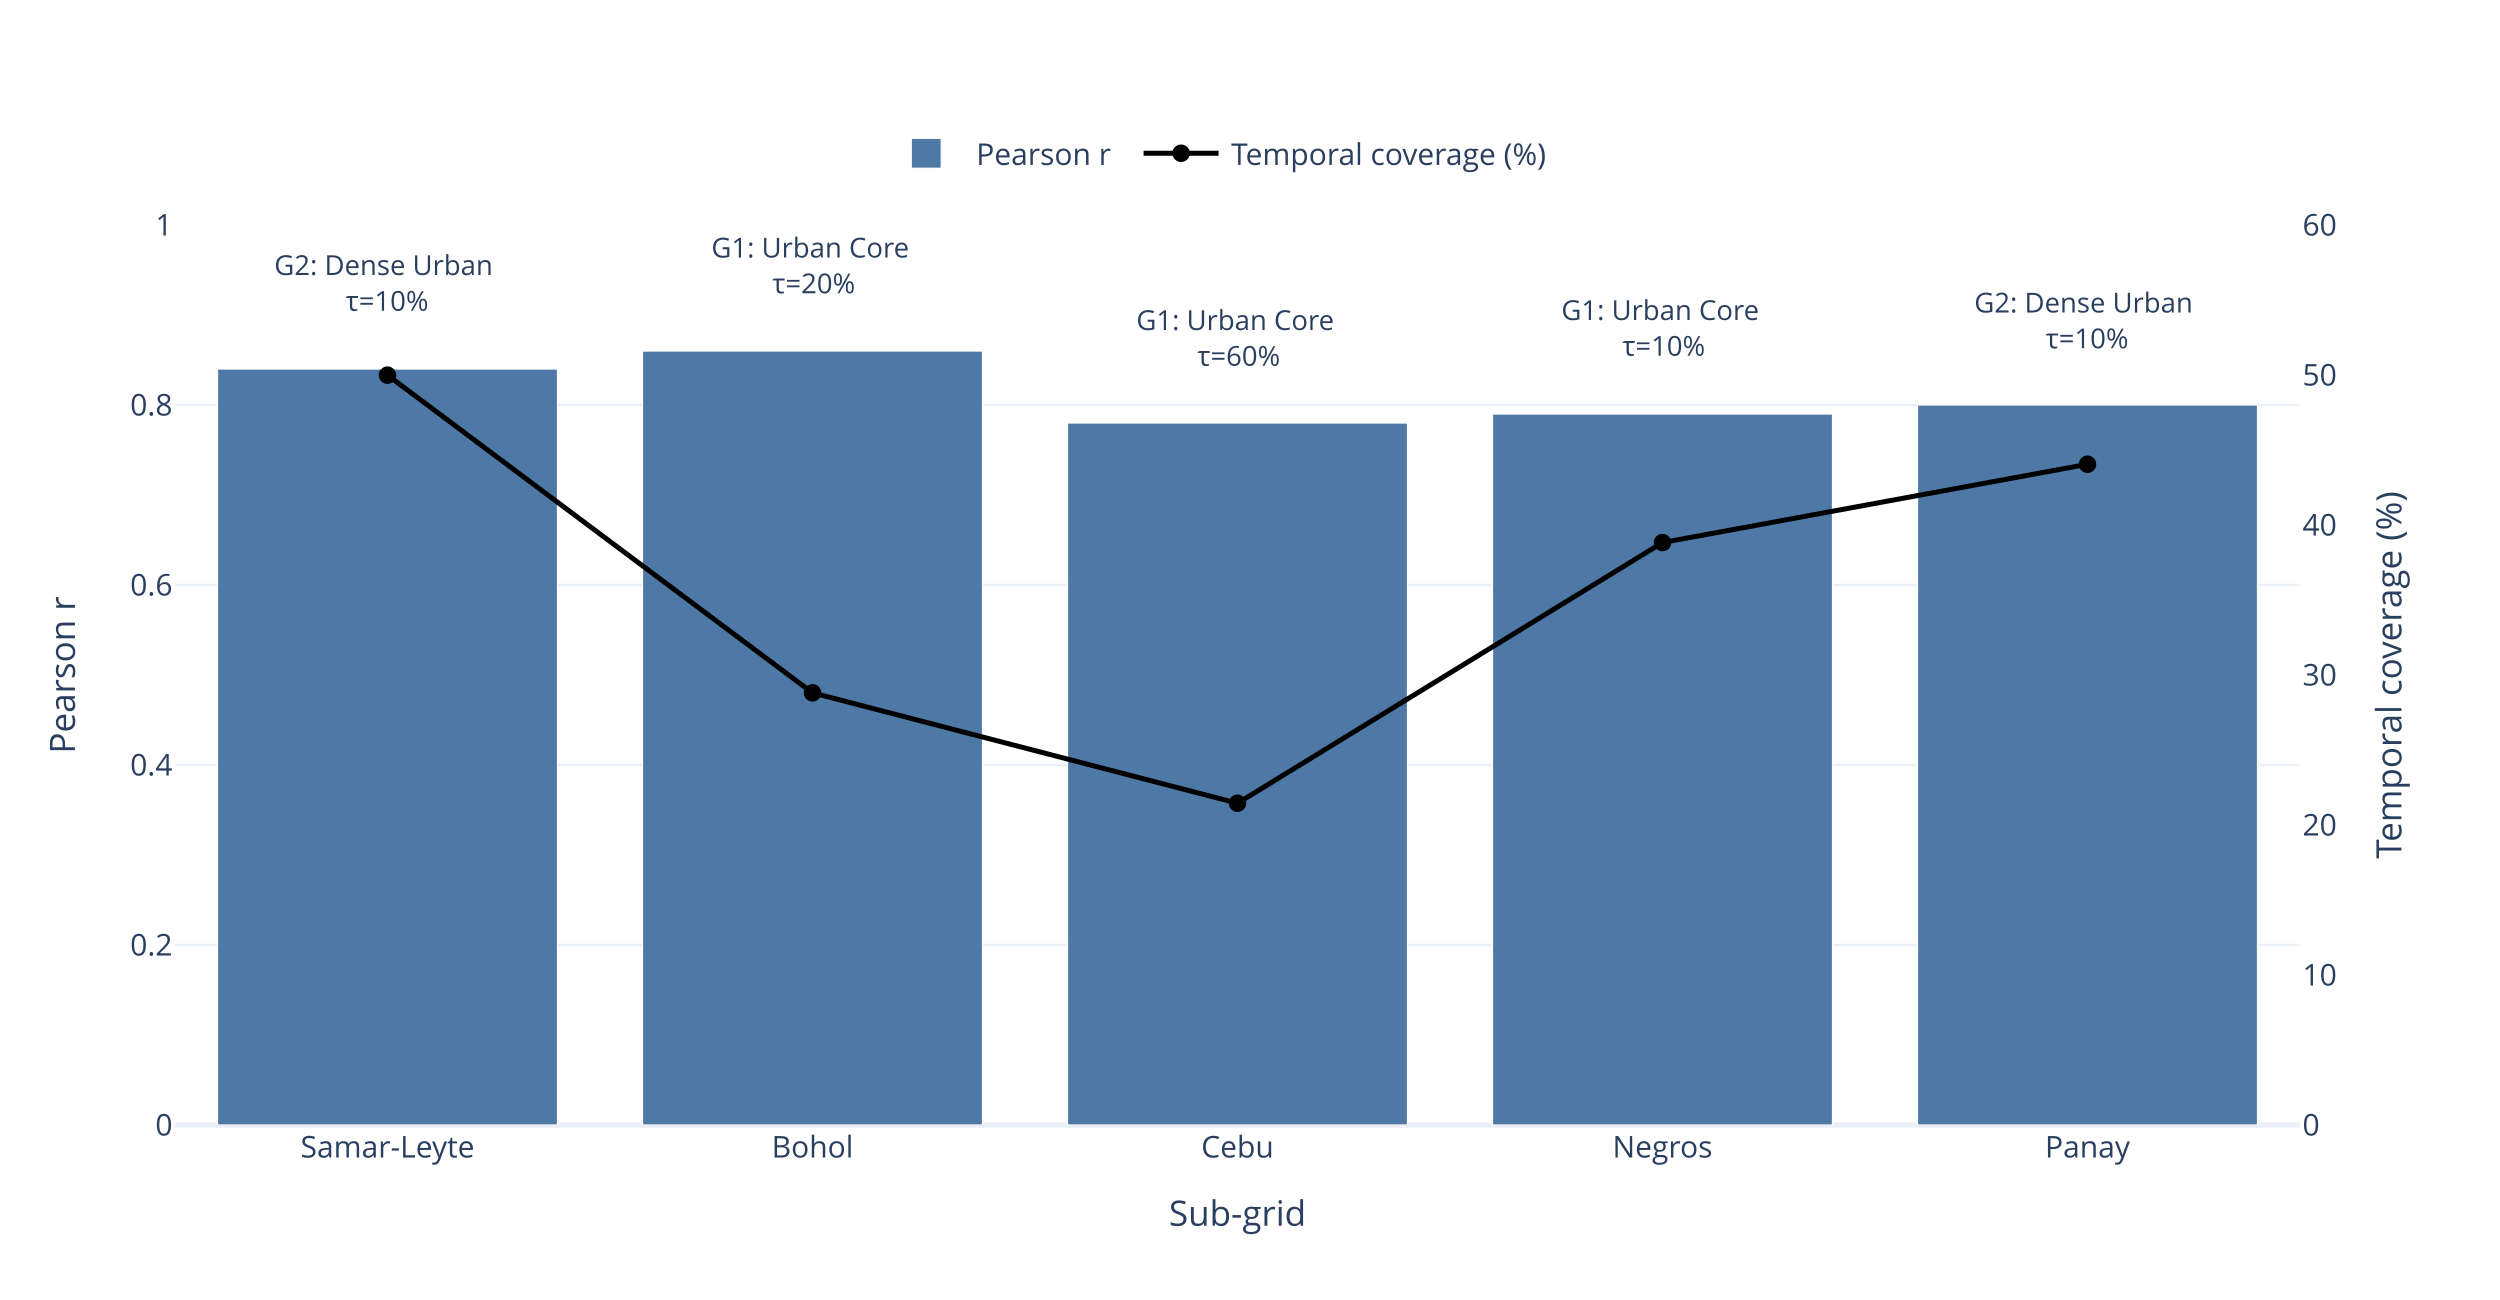
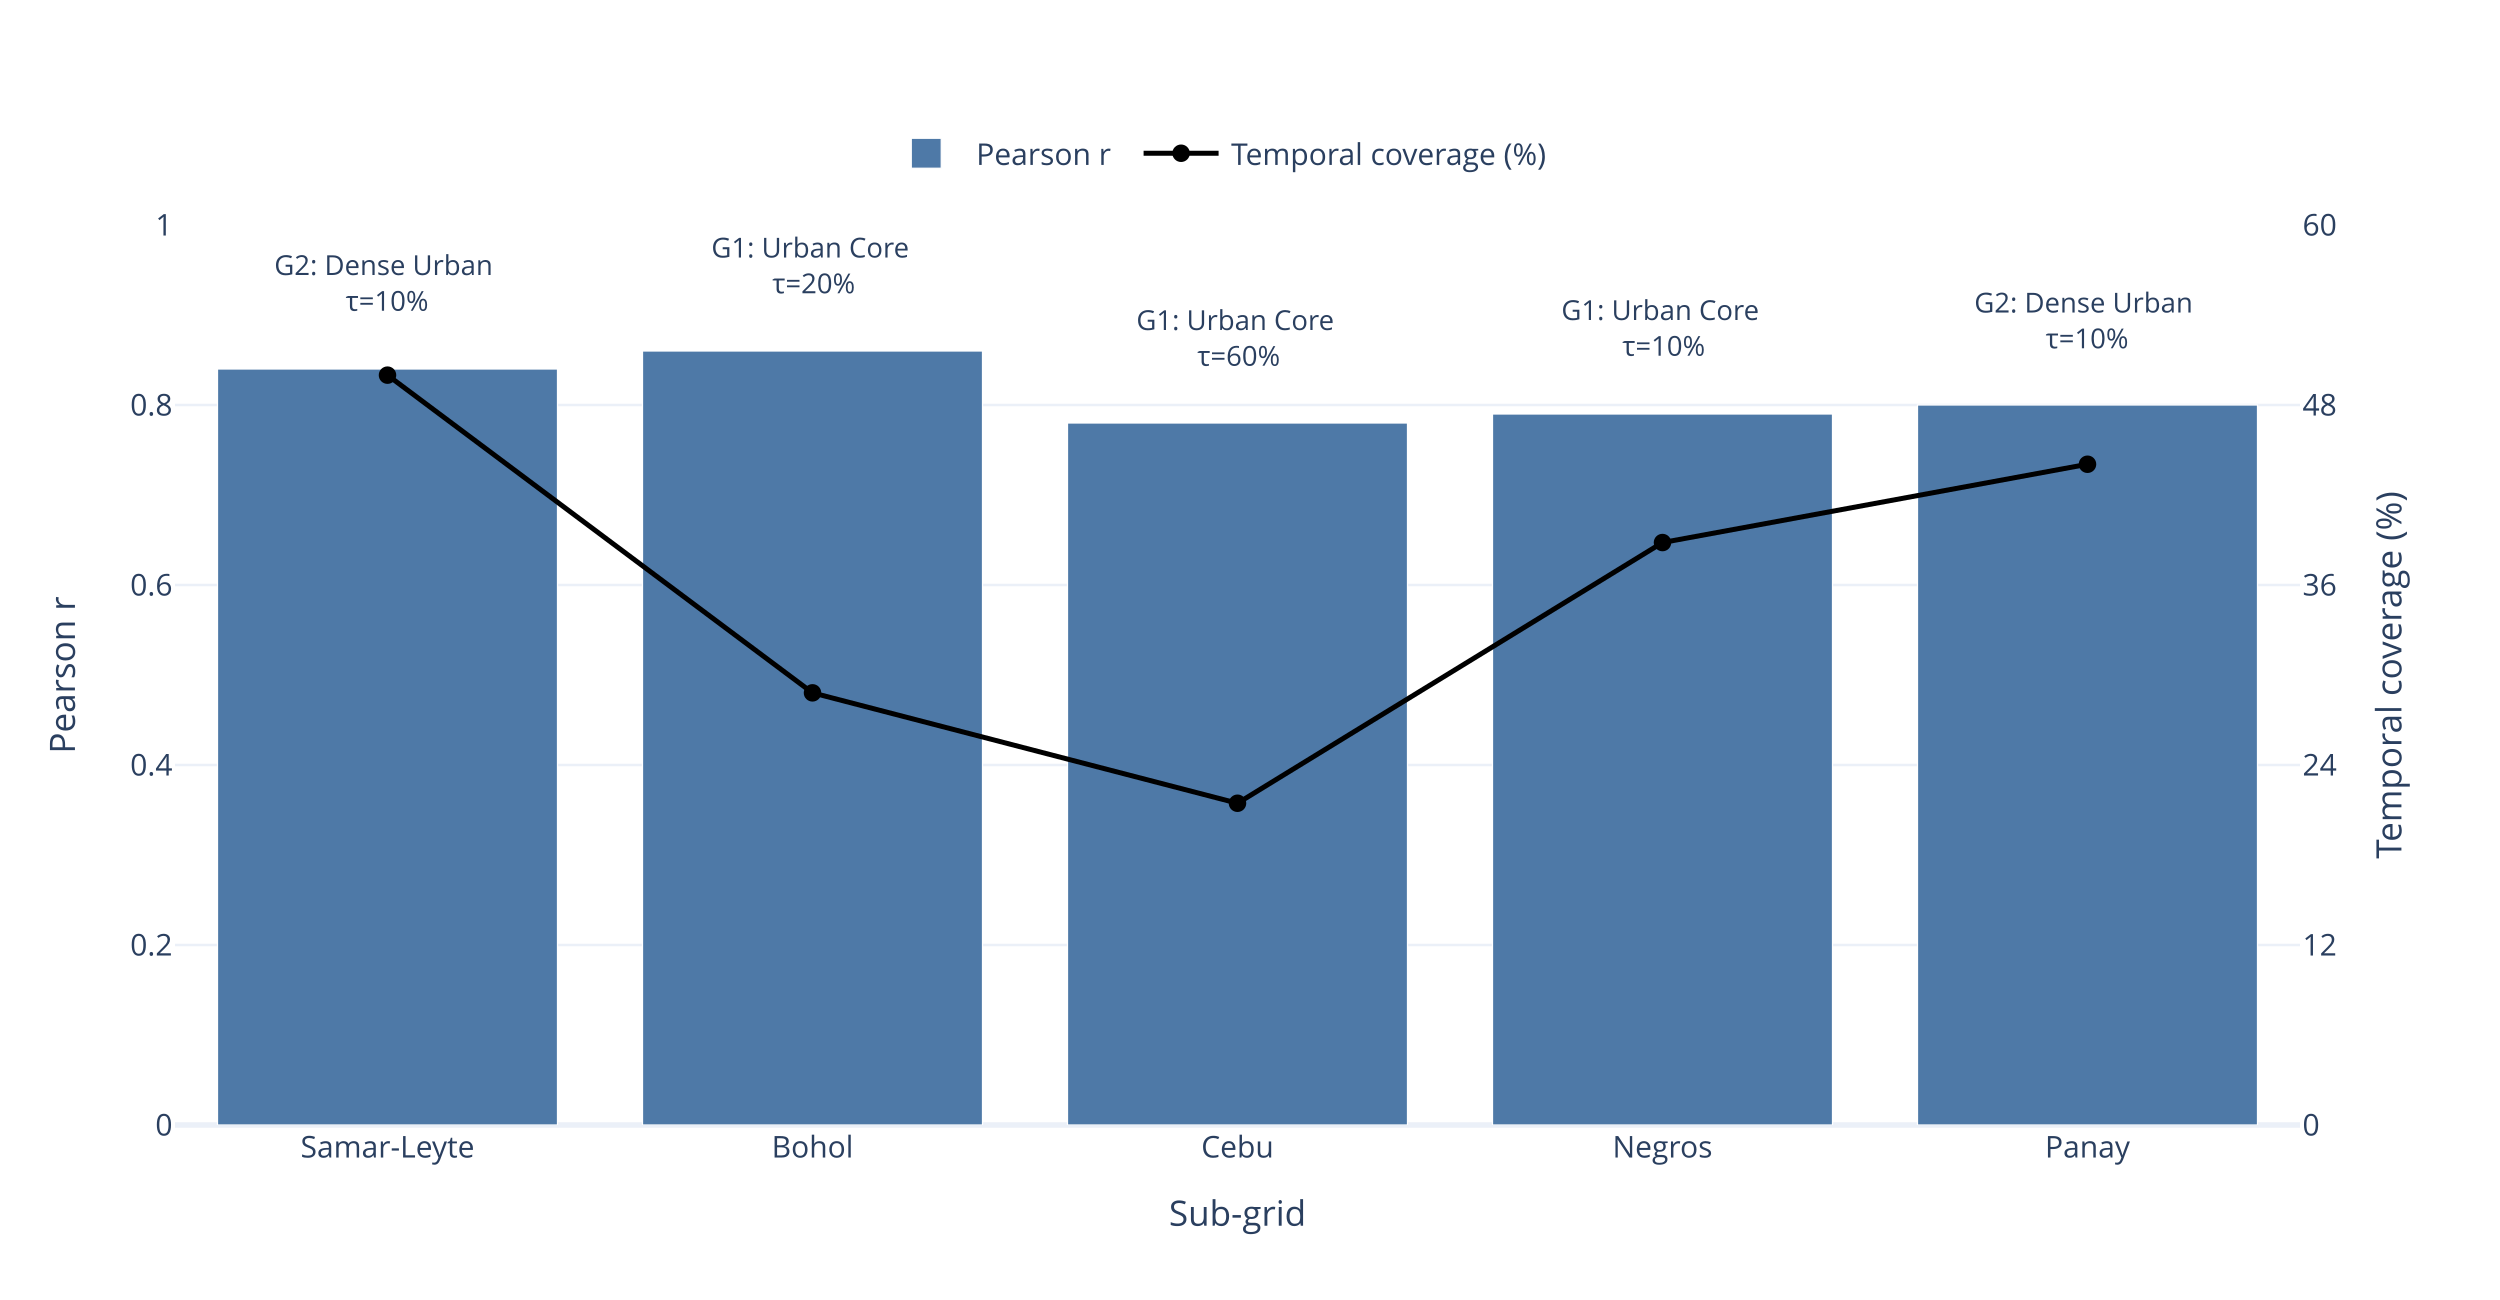
<svg xmlns="http://www.w3.org/2000/svg" class="main-svg" width="3000" height="1560" style="" viewBox="0 0 1000 520">
  <rect x="0" y="0" width="1000" height="520" style="fill: rgb(0, 0, 0); fill-opacity: 0;" />
-   <defs id="defs-35d990">
+   <defs id="defs-a504dd">
    <g class="clips">
-       <clipPath id="clip35d990xyplot" class="plotclip">
+       <clipPath id="clipa504ddxyplot" class="plotclip">
        <rect width="850" height="360" />
      </clipPath>
-       <clipPath id="clip35d990xy2plot" class="plotclip">
+       <clipPath id="clipa504ddxy2plot" class="plotclip">
        <rect width="850" height="360" />
      </clipPath>
-       <clipPath class="axesclip" id="clip35d990x">
+       <clipPath class="axesclip" id="clipa504ddx">
        <rect x="70" y="0" width="850" height="520" />
      </clipPath>
-       <clipPath class="axesclip" id="clip35d990y">
+       <clipPath class="axesclip" id="clipa504ddy">
        <rect x="0" y="90" width="1000" height="360" />
      </clipPath>
-       <clipPath class="axesclip" id="clip35d990xy">
+       <clipPath class="axesclip" id="clipa504ddxy">
        <rect x="70" y="90" width="850" height="360" />
      </clipPath>
-       <clipPath class="axesclip" id="clip35d990y2">
+       <clipPath class="axesclip" id="clipa504ddy2">
        <rect x="0" y="90" width="1000" height="360" />
      </clipPath>
-       <clipPath class="axesclip" id="clip35d990xy2">
+       <clipPath class="axesclip" id="clipa504ddxy2">
        <rect x="70" y="90" width="850" height="360" />
      </clipPath>
    </g>
    <g class="gradients" />
    <g class="patterns" />
  </defs>
  <g class="bglayer">
    <rect class="bg" x="70" y="90" width="850" height="360" style="fill: rgb(255, 255, 255); fill-opacity: 1; stroke-width: 0;" />
  </g>
  <g class="layer-below">
    <g class="imagelayer" />
    <g class="shapelayer" />
  </g>
  <g class="cartesianlayer">
    <g class="subplot xy">
      <g class="layer-subplot">
        <g class="shapelayer" />
        <g class="imagelayer" />
      </g>
      <g class="minor-gridlayer">
        <g class="x" />
        <g class="y" />
        <g class="y2" />
      </g>
      <g class="gridlayer">
        <g class="x" />
        <g class="y">
          <path class="ygrid crisp" transform="translate(0,378)" d="M70,0h850" style="stroke: rgb(235, 240, 248); stroke-opacity: 1; stroke-width: 1px;" />
          <path class="ygrid crisp" transform="translate(0,306)" d="M70,0h850" style="stroke: rgb(235, 240, 248); stroke-opacity: 1; stroke-width: 1px;" />
          <path class="ygrid crisp" transform="translate(0,234)" d="M70,0h850" style="stroke: rgb(235, 240, 248); stroke-opacity: 1; stroke-width: 1px;" />
          <path class="ygrid crisp" transform="translate(0,162)" d="M70,0h850" style="stroke: rgb(235, 240, 248); stroke-opacity: 1; stroke-width: 1px;" />
        </g>
        <g class="y2" />
      </g>
      <g class="zerolinelayer">
        <path class="yzl zl crisp" transform="translate(0,450)" d="M70,0h850" style="stroke: rgb(235, 240, 248); stroke-opacity: 1; stroke-width: 2px;" />
        <path class="y2zl zl crisp" transform="translate(0,450)" d="M70,0h850" style="stroke: rgb(235, 240, 248); stroke-opacity: 1; stroke-width: 2px;" />
      </g>
      <g class="layer-between">
        <g class="shapelayer" />
        <g class="imagelayer" />
      </g>
      <path class="xlines-below" />
      <path class="ylines-below" />
      <g class="overlines-below">
        <path class="xy2-x" />
        <path class="xy2-y" />
      </g>
      <g class="xaxislayer-below" />
      <g class="yaxislayer-below" />
      <g class="overaxes-below">
        <g class="xy2-x" />
        <g class="xy2-y" />
      </g>
      <g class="overplot">
-         <g class="xy" transform="translate(70,90)" clip-path="url(#clip35d990xyplot)">
+         <g class="xy" transform="translate(70,90)" clip-path="url(#clipa504ddxyplot)">
          <g class="barlayer mlayer">
            <g class="trace bars" style="opacity: 1;">
              <g class="points">
                <g class="point">
                  <path d="M17,360V57.6H153V360Z" style="vector-effect: none; opacity: 1; stroke-width: 0.5px; fill: rgb(78, 121, 167); fill-opacity: 1; stroke: rgb(255, 255, 255); stroke-opacity: 1;" />
                </g>
                <g class="point">
                  <path d="M187,360V50.4H323V360Z" style="vector-effect: none; opacity: 1; stroke-width: 0.5px; fill: rgb(78, 121, 167); fill-opacity: 1; stroke: rgb(255, 255, 255); stroke-opacity: 1;" />
                </g>
                <g class="point">
                  <path d="M357,360V79.2H493V360Z" style="vector-effect: none; opacity: 1; stroke-width: 0.5px; fill: rgb(78, 121, 167); fill-opacity: 1; stroke: rgb(255, 255, 255); stroke-opacity: 1;" />
                </g>
                <g class="point">
                  <path d="M527,360V75.6H663V360Z" style="vector-effect: none; opacity: 1; stroke-width: 0.5px; fill: rgb(78, 121, 167); fill-opacity: 1; stroke: rgb(255, 255, 255); stroke-opacity: 1;" />
                </g>
                <g class="point">
                  <path d="M697,360V72H833V360Z" style="vector-effect: none; opacity: 1; stroke-width: 0.5px; fill: rgb(78, 121, 167); fill-opacity: 1; stroke: rgb(255, 255, 255); stroke-opacity: 1;" />
                </g>
              </g>
            </g>
          </g>
        </g>
-         <g class="xy2" transform="translate(70,90)" clip-path="url(#clip35d990xy2plot)">
+         <g class="xy2" transform="translate(70,90)" clip-path="url(#clipa504ddxy2plot)">
          <g class="scatterlayer mlayer">
-             <g class="trace scatter trace733765" style="stroke-miterlimit: 2; opacity: 1;">
+             <g class="trace scatter trace319e73" style="stroke-miterlimit: 2; opacity: 1;">
              <g class="fills" />
              <g class="errorbars" />
              <g class="lines">
                <path class="js-line" d="M85,60.06L255,187.14L425,231.3L595,127.02L765,95.7" style="vector-effect: none; fill: none; stroke: rgb(0, 0, 0); stroke-opacity: 1; stroke-width: 2px; opacity: 1;" />
              </g>
              <g class="points">
                <path class="point" transform="translate(85,60.06)" d="M3.5,0A3.5,3.5 0 1,1 0,-3.5A3.5,3.5 0 0,1 3.5,0Z" style="opacity: 1; stroke-width: 0px; fill: rgb(0, 0, 0); fill-opacity: 1;" />
                <path class="point" transform="translate(255,187.14)" d="M3.5,0A3.5,3.5 0 1,1 0,-3.5A3.5,3.5 0 0,1 3.5,0Z" style="opacity: 1; stroke-width: 0px; fill: rgb(0, 0, 0); fill-opacity: 1;" />
                <path class="point" transform="translate(425,231.3)" d="M3.5,0A3.5,3.5 0 1,1 0,-3.5A3.5,3.5 0 0,1 3.5,0Z" style="opacity: 1; stroke-width: 0px; fill: rgb(0, 0, 0); fill-opacity: 1;" />
                <path class="point" transform="translate(595,127.02)" d="M3.5,0A3.5,3.5 0 1,1 0,-3.5A3.5,3.5 0 0,1 3.5,0Z" style="opacity: 1; stroke-width: 0px; fill: rgb(0, 0, 0); fill-opacity: 1;" />
                <path class="point" transform="translate(765,95.7)" d="M3.5,0A3.5,3.5 0 1,1 0,-3.5A3.5,3.5 0 0,1 3.5,0Z" style="opacity: 1; stroke-width: 0px; fill: rgb(0, 0, 0); fill-opacity: 1;" />
              </g>
              <g class="text" />
            </g>
          </g>
        </g>
      </g>
      <g class="zerolinelayer-above" />
      <path class="xlines-above crisp" d="M0,0" style="fill: none;" />
      <path class="ylines-above crisp" d="M0,0" style="fill: none;" />
      <g class="overlines-above">
        <path class="xy2-x crisp" d="M0,0" style="fill: none;" />
        <path class="xy2-y crisp" d="M0,0" style="fill: none;" />
      </g>
      <g class="xaxislayer-above">
        <g class="xtick">
          <text text-anchor="middle" x="0" y="463" transform="translate(155,0)" style="font-family: 'Open Sans', verdana, arial, sans-serif; font-size: 12px; fill: rgb(42, 63, 95); fill-opacity: 1; white-space: pre;">Samar-Leyte</text>
        </g>
        <g class="xtick">
          <text text-anchor="middle" x="0" y="463" transform="translate(325,0)" style="font-family: 'Open Sans', verdana, arial, sans-serif; font-size: 12px; fill: rgb(42, 63, 95); fill-opacity: 1; white-space: pre;">Bohol</text>
        </g>
        <g class="xtick">
          <text text-anchor="middle" x="0" y="463" transform="translate(495,0)" style="font-family: 'Open Sans', verdana, arial, sans-serif; font-size: 12px; fill: rgb(42, 63, 95); fill-opacity: 1; white-space: pre;">Cebu</text>
        </g>
        <g class="xtick">
          <text text-anchor="middle" x="0" y="463" transform="translate(665,0)" style="font-family: 'Open Sans', verdana, arial, sans-serif; font-size: 12px; fill: rgb(42, 63, 95); fill-opacity: 1; white-space: pre;">Negros</text>
        </g>
        <g class="xtick">
          <text text-anchor="middle" x="0" y="463" transform="translate(835,0)" style="font-family: 'Open Sans', verdana, arial, sans-serif; font-size: 12px; fill: rgb(42, 63, 95); fill-opacity: 1; white-space: pre;">Panay</text>
        </g>
      </g>
      <g class="yaxislayer-above">
        <g class="ytick">
          <text text-anchor="end" x="69" y="4.2" transform="translate(0,450)" style="font-family: 'Open Sans', verdana, arial, sans-serif; font-size: 12px; fill: rgb(42, 63, 95); fill-opacity: 1; white-space: pre;">0</text>
        </g>
        <g class="ytick">
          <text text-anchor="end" x="69" y="4.2" style="font-family: 'Open Sans', verdana, arial, sans-serif; font-size: 12px; fill: rgb(42, 63, 95); fill-opacity: 1; white-space: pre;" transform="translate(0,378)">0.2</text>
        </g>
        <g class="ytick">
          <text text-anchor="end" x="69" y="4.2" style="font-family: 'Open Sans', verdana, arial, sans-serif; font-size: 12px; fill: rgb(42, 63, 95); fill-opacity: 1; white-space: pre;" transform="translate(0,306)">0.4</text>
        </g>
        <g class="ytick">
          <text text-anchor="end" x="69" y="4.2" style="font-family: 'Open Sans', verdana, arial, sans-serif; font-size: 12px; fill: rgb(42, 63, 95); fill-opacity: 1; white-space: pre;" transform="translate(0,234)">0.6</text>
        </g>
        <g class="ytick">
          <text text-anchor="end" x="69" y="4.2" style="font-family: 'Open Sans', verdana, arial, sans-serif; font-size: 12px; fill: rgb(42, 63, 95); fill-opacity: 1; white-space: pre;" transform="translate(0,162)">0.8</text>
        </g>
        <g class="ytick">
          <text text-anchor="end" x="69" y="4.2" style="font-family: 'Open Sans', verdana, arial, sans-serif; font-size: 12px; fill: rgb(42, 63, 95); fill-opacity: 1; white-space: pre;" transform="translate(0,90)">1</text>
        </g>
      </g>
      <g class="overaxes-above">
        <g class="xy2-x" />
        <g class="xy2-y">
          <g class="y2tick">
            <text text-anchor="start" x="921" y="4.2" transform="translate(0,450)" style="font-family: 'Open Sans', verdana, arial, sans-serif; font-size: 12px; fill: rgb(42, 63, 95); fill-opacity: 1; white-space: pre;">0</text>
          </g>
          <g class="y2tick">
-             <text text-anchor="start" x="921" y="4.2" style="font-family: 'Open Sans', verdana, arial, sans-serif; font-size: 12px; fill: rgb(42, 63, 95); fill-opacity: 1; white-space: pre;" transform="translate(0,390)">10</text>
-           </g>
-           <g class="y2tick">
-             <text text-anchor="start" x="921" y="4.2" style="font-family: 'Open Sans', verdana, arial, sans-serif; font-size: 12px; fill: rgb(42, 63, 95); fill-opacity: 1; white-space: pre;" transform="translate(0,330)">20</text>
-           </g>
-           <g class="y2tick">
-             <text text-anchor="start" x="921" y="4.2" style="font-family: 'Open Sans', verdana, arial, sans-serif; font-size: 12px; fill: rgb(42, 63, 95); fill-opacity: 1; white-space: pre;" transform="translate(0,270)">30</text>
-           </g>
-           <g class="y2tick">
-             <text text-anchor="start" x="921" y="4.2" style="font-family: 'Open Sans', verdana, arial, sans-serif; font-size: 12px; fill: rgb(42, 63, 95); fill-opacity: 1; white-space: pre;" transform="translate(0,210)">40</text>
-           </g>
-           <g class="y2tick">
-             <text text-anchor="start" x="921" y="4.2" style="font-family: 'Open Sans', verdana, arial, sans-serif; font-size: 12px; fill: rgb(42, 63, 95); fill-opacity: 1; white-space: pre;" transform="translate(0,150)">50</text>
+             <text text-anchor="start" x="921" y="4.2" style="font-family: 'Open Sans', verdana, arial, sans-serif; font-size: 12px; fill: rgb(42, 63, 95); fill-opacity: 1; white-space: pre;" transform="translate(0,378)">12</text>
+           </g>
+           <g class="y2tick">
+             <text text-anchor="start" x="921" y="4.2" style="font-family: 'Open Sans', verdana, arial, sans-serif; font-size: 12px; fill: rgb(42, 63, 95); fill-opacity: 1; white-space: pre;" transform="translate(0,306)">24</text>
+           </g>
+           <g class="y2tick">
+             <text text-anchor="start" x="921" y="4.2" style="font-family: 'Open Sans', verdana, arial, sans-serif; font-size: 12px; fill: rgb(42, 63, 95); fill-opacity: 1; white-space: pre;" transform="translate(0,234)">36</text>
+           </g>
+           <g class="y2tick">
+             <text text-anchor="start" x="921" y="4.2" style="font-family: 'Open Sans', verdana, arial, sans-serif; font-size: 12px; fill: rgb(42, 63, 95); fill-opacity: 1; white-space: pre;" transform="translate(0,162)">48</text>
          </g>
          <g class="y2tick">
            <text text-anchor="start" x="921" y="4.2" style="font-family: 'Open Sans', verdana, arial, sans-serif; font-size: 12px; fill: rgb(42, 63, 95); fill-opacity: 1; white-space: pre;" transform="translate(0,90)">60</text>
          </g>
        </g>
      </g>
    </g>
    <g class="subplot xy2" />
  </g>
  <g class="polarlayer" />
  <g class="smithlayer" />
  <g class="ternarylayer" />
  <g class="geolayer" />
  <g class="funnelarealayer" />
  <g class="pielayer" />
  <g class="iciclelayer" />
  <g class="treemaplayer" />
  <g class="sunburstlayer" />
  <g class="glimages" />
-   <defs id="topdefs-35d990">
+   <defs id="topdefs-a504dd">
    <g class="clips" />
-     <clipPath id="legend35d990">
+     <clipPath id="legenda504dd">
      <rect width="289" height="29" x="0" y="0" />
    </clipPath>
  </defs>
  <g class="layer-above">
    <g class="imagelayer" />
    <g class="shapelayer" />
  </g>
  <g class="infolayer">
    <g class="legend" pointer-events="all" transform="translate(350.5,46.8)">
      <rect class="bg" shape-rendering="crispEdges" style="stroke: rgb(68, 68, 68); stroke-opacity: 1; fill: rgb(0, 0, 0); fill-opacity: 0; stroke-width: 0px;" width="289" height="29" x="0" y="0" />
-       <g class="scrollbox" transform="" clip-path="url(#legend35d990)">
+       <g class="scrollbox" transform="" clip-path="url(#legenda504dd)">
        <g class="groups">
          <g class="traces" transform="translate(0,14.5)" style="opacity: 1;">
            <text class="legendtext" text-anchor="start" x="40" y="4.68" style="font-family: 'Open Sans', verdana, arial, sans-serif; font-size: 12px; fill: rgb(42, 63, 95); fill-opacity: 1; white-space: pre;">Pearson r</text>
            <g class="layers" style="opacity: 1;">
              <g class="legendfill" />
              <g class="legendlines" />
              <g class="legendsymbols">
                <g class="legendpoints">
                  <path class="legendundefined" d="M6,6H-6V-6H6Z" transform="translate(20,0)" style="stroke-width: 0.5px; fill: rgb(78, 121, 167); fill-opacity: 1; stroke: rgb(255, 255, 255); stroke-opacity: 1;" />
                </g>
              </g>
            </g>
            <rect class="legendtoggle" x="0" y="-9.5" width="99.436" height="19" style="fill: rgb(0, 0, 0); fill-opacity: 0;" />
          </g>
          <g class="traces" transform="translate(101.9355,14.5)" style="opacity: 1;">
            <text class="legendtext" text-anchor="start" x="40" y="4.68" style="font-family: 'Open Sans', verdana, arial, sans-serif; font-size: 12px; fill: rgb(42, 63, 95); fill-opacity: 1; white-space: pre;">Temporal coverage (%)</text>
            <g class="layers" style="opacity: 1;">
              <g class="legendfill" />
              <g class="legendlines">
                <path class="js-line" d="M5,0h30" style="fill: none; stroke: rgb(0, 0, 0); stroke-opacity: 1; stroke-width: 2px;" />
              </g>
              <g class="legendsymbols">
                <g class="legendpoints">
                  <path class="scatterpts" transform="translate(20,0)" d="M3.5,0A3.5,3.5 0 1,1 0,-3.5A3.5,3.5 0 0,1 3.5,0Z" style="opacity: 1; stroke-width: 0px; fill: rgb(0, 0, 0); fill-opacity: 1;" />
                </g>
              </g>
            </g>
            <rect class="legendtoggle" x="0" y="-9.5" width="184.188" height="19" style="fill: rgb(0, 0, 0); fill-opacity: 0;" />
          </g>
        </g>
      </g>
      <rect class="scrollbar" rx="20" ry="3" width="0" height="0" style="fill: rgb(128, 139, 164); fill-opacity: 1;" x="0" y="0" />
    </g>
    <g class="g-gtitle" />
+     <g class="g-ytitle">
+       <text class="ytitle" transform="rotate(-90,29.975,270)" x="29.975" y="270" text-anchor="middle" style="opacity: 1; font-family: 'Open Sans', verdana, arial, sans-serif; font-size: 14px; fill: rgb(42, 63, 95); fill-opacity: 1; white-space: pre;">Pearson r</text>
+     </g>
    <g class="g-xtitle">
      <text class="xtitle" x="495" y="490.3" text-anchor="middle" style="opacity: 1; font-family: 'Open Sans', verdana, arial, sans-serif; font-size: 14px; fill: rgb(42, 63, 95); fill-opacity: 1; white-space: pre;">Sub-grid</text>
-     </g>
-     <g class="g-ytitle">
-       <text class="ytitle" transform="rotate(-90,29.975,270)" x="29.975" y="270" text-anchor="middle" style="opacity: 1; font-family: 'Open Sans', verdana, arial, sans-serif; font-size: 14px; fill: rgb(42, 63, 95); fill-opacity: 1; white-space: pre;">Pearson r</text>
    </g>
    <g class="g-y2title">
      <text class="y2title" transform="rotate(-90,960.5656,270)" x="960.566" y="270" text-anchor="middle" style="opacity: 1; font-family: 'Open Sans', verdana, arial, sans-serif; font-size: 14px; fill: rgb(42, 63, 95); fill-opacity: 1; white-space: pre;">Temporal coverage (%)</text>
    </g>
    <g class="annotation" data-index="0" style="opacity: 1;">
      <g class="annotation-text-g" transform="rotate(0,155,112.6)">
        <g class="cursor-pointer" transform="translate(105,97)">
          <rect class="bg" x="0.5" y="0.5" width="99" height="30" style="stroke-width: 1px; stroke: rgb(0, 0, 0); stroke-opacity: 0; fill: rgb(0, 0, 0); fill-opacity: 0;" />
          <text class="annotation-text" text-anchor="middle" x="49.852" y="13" style="font-family: 'Open Sans', verdana, arial, sans-serif; font-size: 11px; fill: rgb(42, 63, 95); fill-opacity: 1; white-space: pre;">
            <tspan class="line" dy="0em" x="49.852" y="13">G2: Dense Urban</tspan>
            <tspan class="line" dy="1.3em" x="49.852" y="13">τ=10%</tspan>
          </text>
        </g>
      </g>
    </g>
    <g class="annotation" data-index="1" style="opacity: 1;">
      <g class="annotation-text-g" transform="rotate(0,325,105.4)">
        <g class="cursor-pointer" transform="translate(280,90)">
          <rect class="bg" x="0.5" y="0.5" width="90" height="30" style="stroke-width: 1px; stroke: rgb(0, 0, 0); stroke-opacity: 0; fill: rgb(0, 0, 0); fill-opacity: 0;" />
          <text class="annotation-text" text-anchor="middle" x="45.516" y="13" style="font-family: 'Open Sans', verdana, arial, sans-serif; font-size: 11px; fill: rgb(42, 63, 95); fill-opacity: 1; white-space: pre;">
            <tspan class="line" dy="0em" x="45.516" y="13">G1: Urban Core</tspan>
            <tspan class="line" dy="1.3em" x="45.516" y="13">τ=20%</tspan>
          </text>
        </g>
      </g>
    </g>
    <g class="annotation" data-index="2" style="opacity: 1;">
      <g class="annotation-text-g" transform="rotate(0,495,134.2)">
        <g class="cursor-pointer" transform="translate(450,119)">
          <rect class="bg" x="0.5" y="0.5" width="90" height="30" style="stroke-width: 1px; stroke: rgb(0, 0, 0); stroke-opacity: 0; fill: rgb(0, 0, 0); fill-opacity: 0;" />
          <text class="annotation-text" text-anchor="middle" x="45.516" y="13" style="font-family: 'Open Sans', verdana, arial, sans-serif; font-size: 11px; fill: rgb(42, 63, 95); fill-opacity: 1; white-space: pre;">
            <tspan class="line" dy="0em" x="45.516" y="13">G1: Urban Core</tspan>
            <tspan class="line" dy="1.3em" x="45.516" y="13">τ=60%</tspan>
          </text>
        </g>
      </g>
    </g>
    <g class="annotation" data-index="3" style="opacity: 1;">
      <g class="annotation-text-g" transform="rotate(0,665,130.6)">
        <g class="cursor-pointer" transform="translate(620,115)">
          <rect class="bg" x="0.5" y="0.5" width="90" height="30" style="stroke-width: 1px; stroke: rgb(0, 0, 0); stroke-opacity: 0; fill: rgb(0, 0, 0); fill-opacity: 0;" />
          <text class="annotation-text" text-anchor="middle" x="45.516" y="13" style="font-family: 'Open Sans', verdana, arial, sans-serif; font-size: 11px; fill: rgb(42, 63, 95); fill-opacity: 1; white-space: pre;">
            <tspan class="line" dy="0em" x="45.516" y="13">G1: Urban Core</tspan>
            <tspan class="line" dy="1.3em" x="45.516" y="13">τ=10%</tspan>
          </text>
        </g>
      </g>
    </g>
    <g class="annotation" data-index="4" style="opacity: 1;">
      <g class="annotation-text-g" transform="rotate(0,835,127)">
        <g class="cursor-pointer" transform="translate(785,112)">
          <rect class="bg" x="0.5" y="0.5" width="99" height="30" style="stroke-width: 1px; stroke: rgb(0, 0, 0); stroke-opacity: 0; fill: rgb(0, 0, 0); fill-opacity: 0;" />
          <text class="annotation-text" text-anchor="middle" x="49.852" y="13" style="font-family: 'Open Sans', verdana, arial, sans-serif; font-size: 11px; fill: rgb(42, 63, 95); fill-opacity: 1; white-space: pre;">
            <tspan class="line" dy="0em" x="49.852" y="13">G2: Dense Urban</tspan>
            <tspan class="line" dy="1.3em" x="49.852" y="13">τ=10%</tspan>
          </text>
        </g>
      </g>
    </g>
  </g>
</svg>
